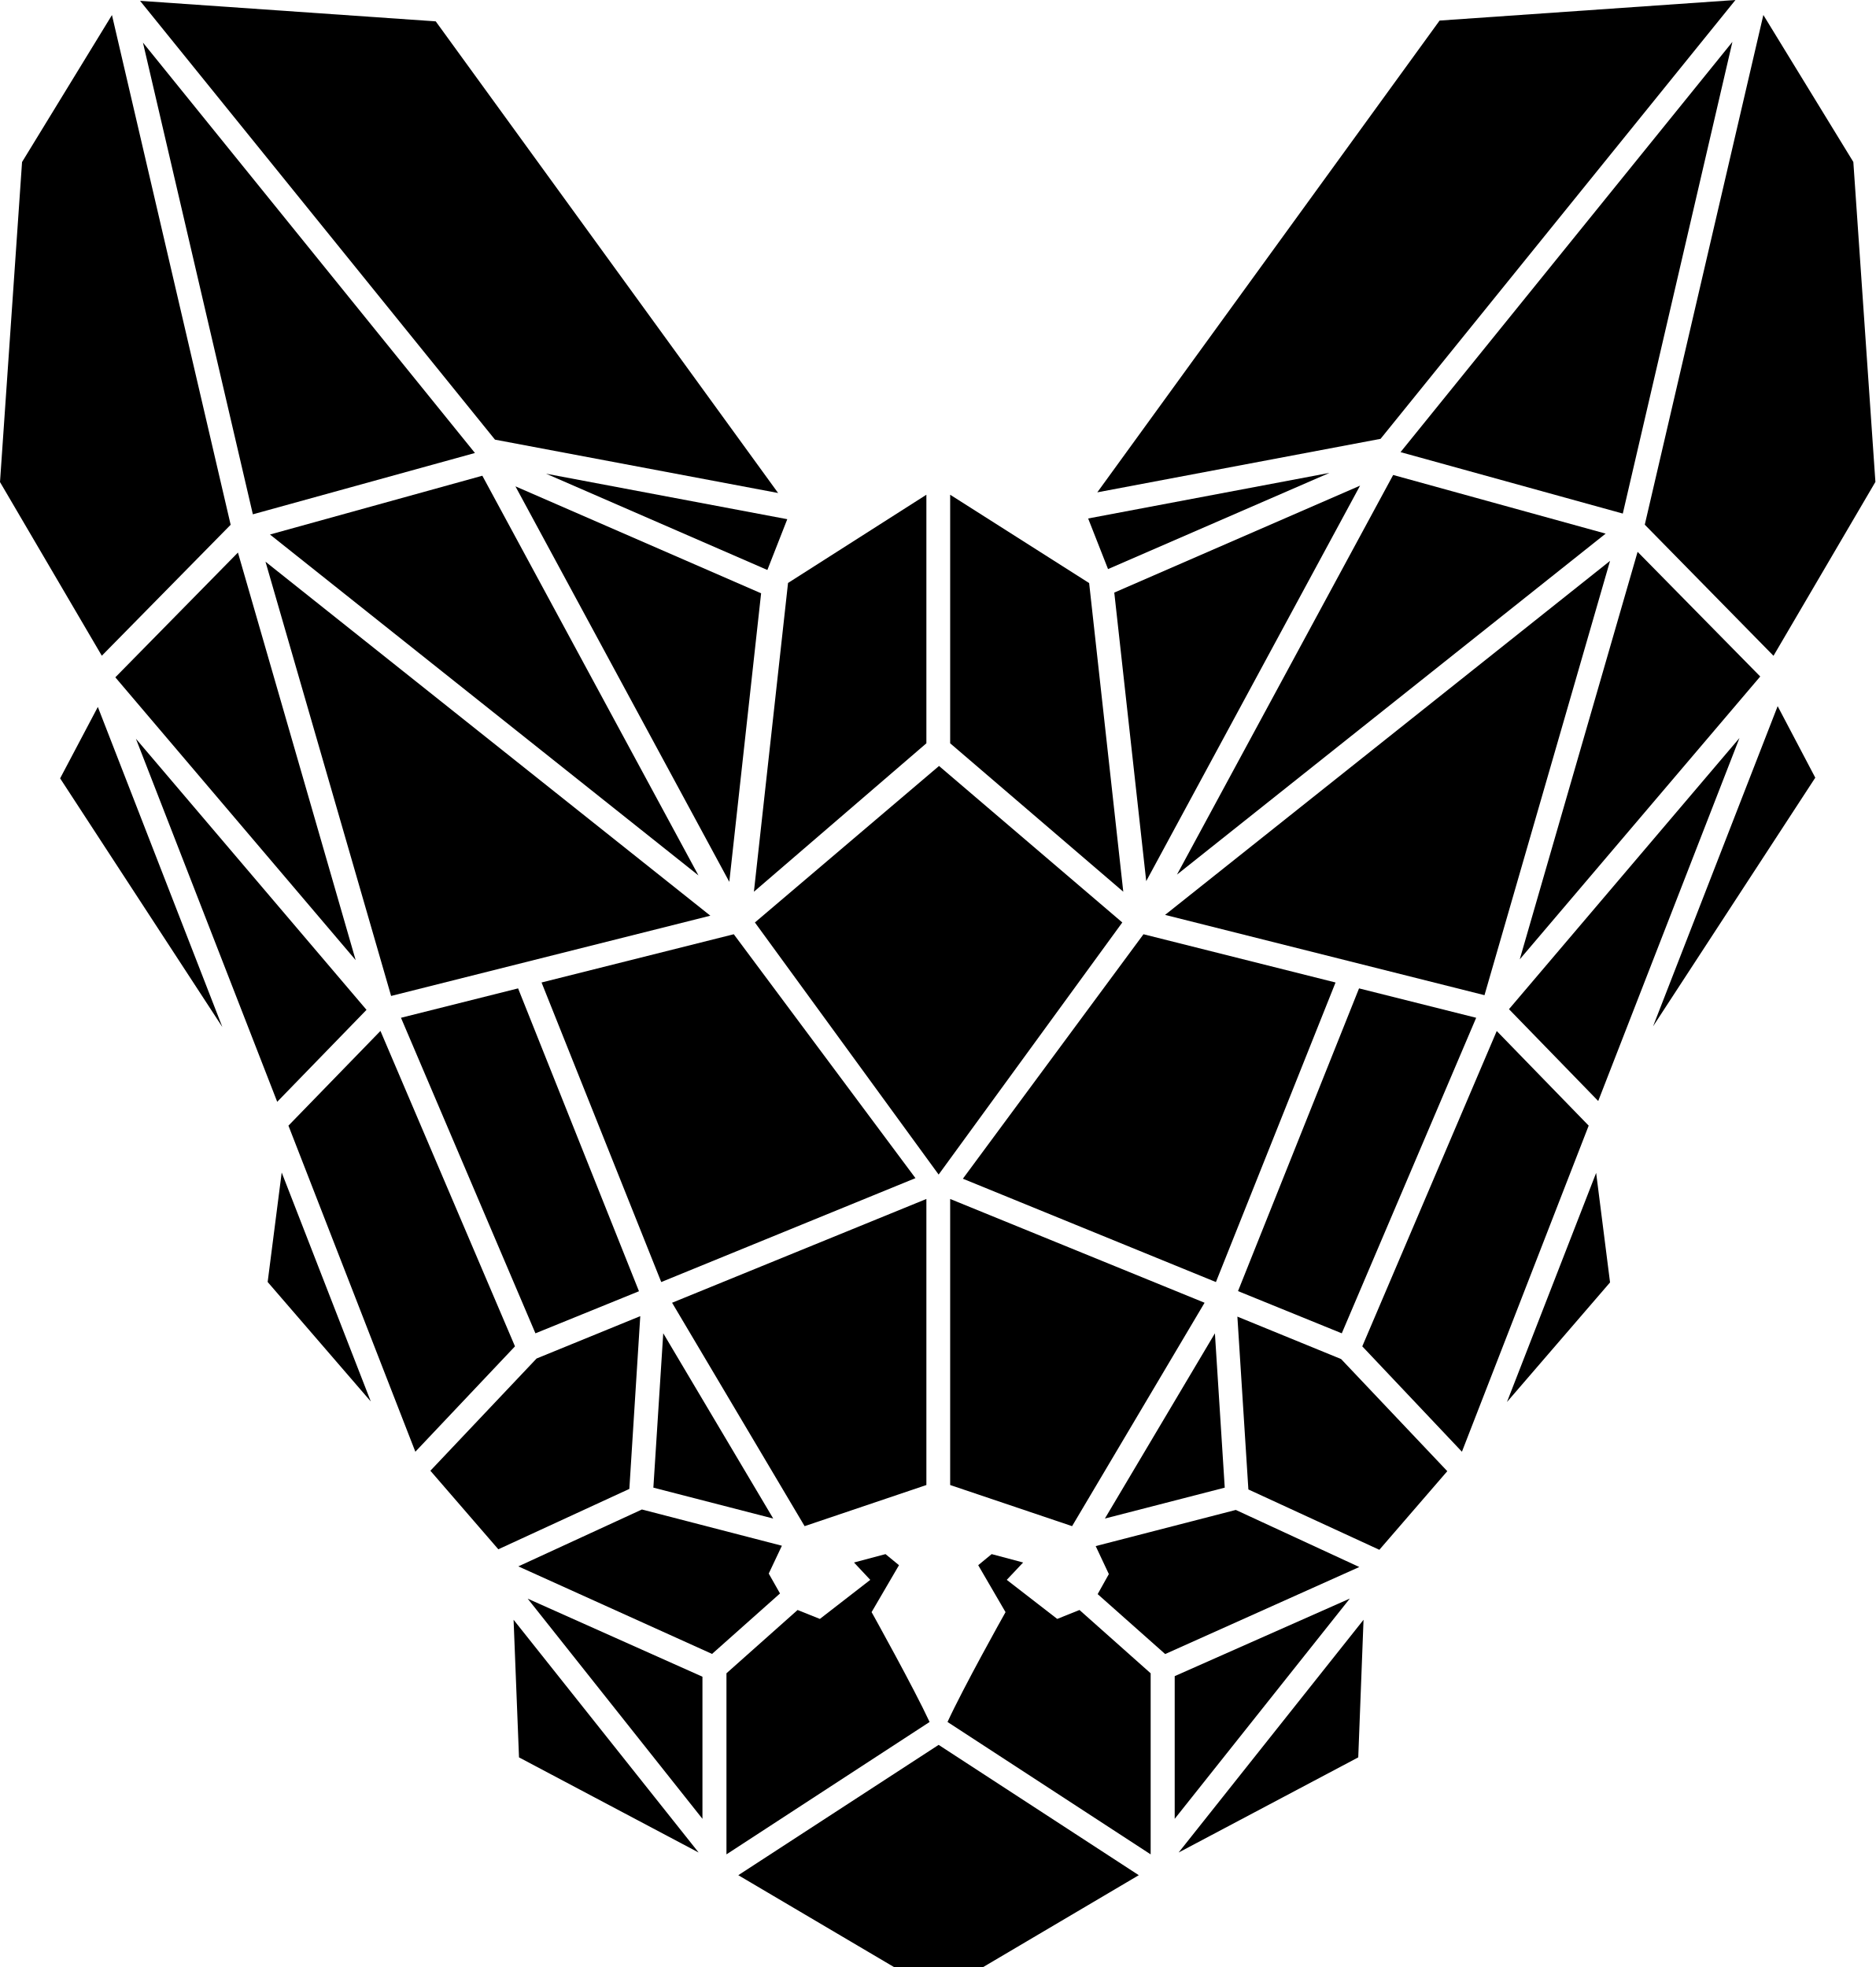
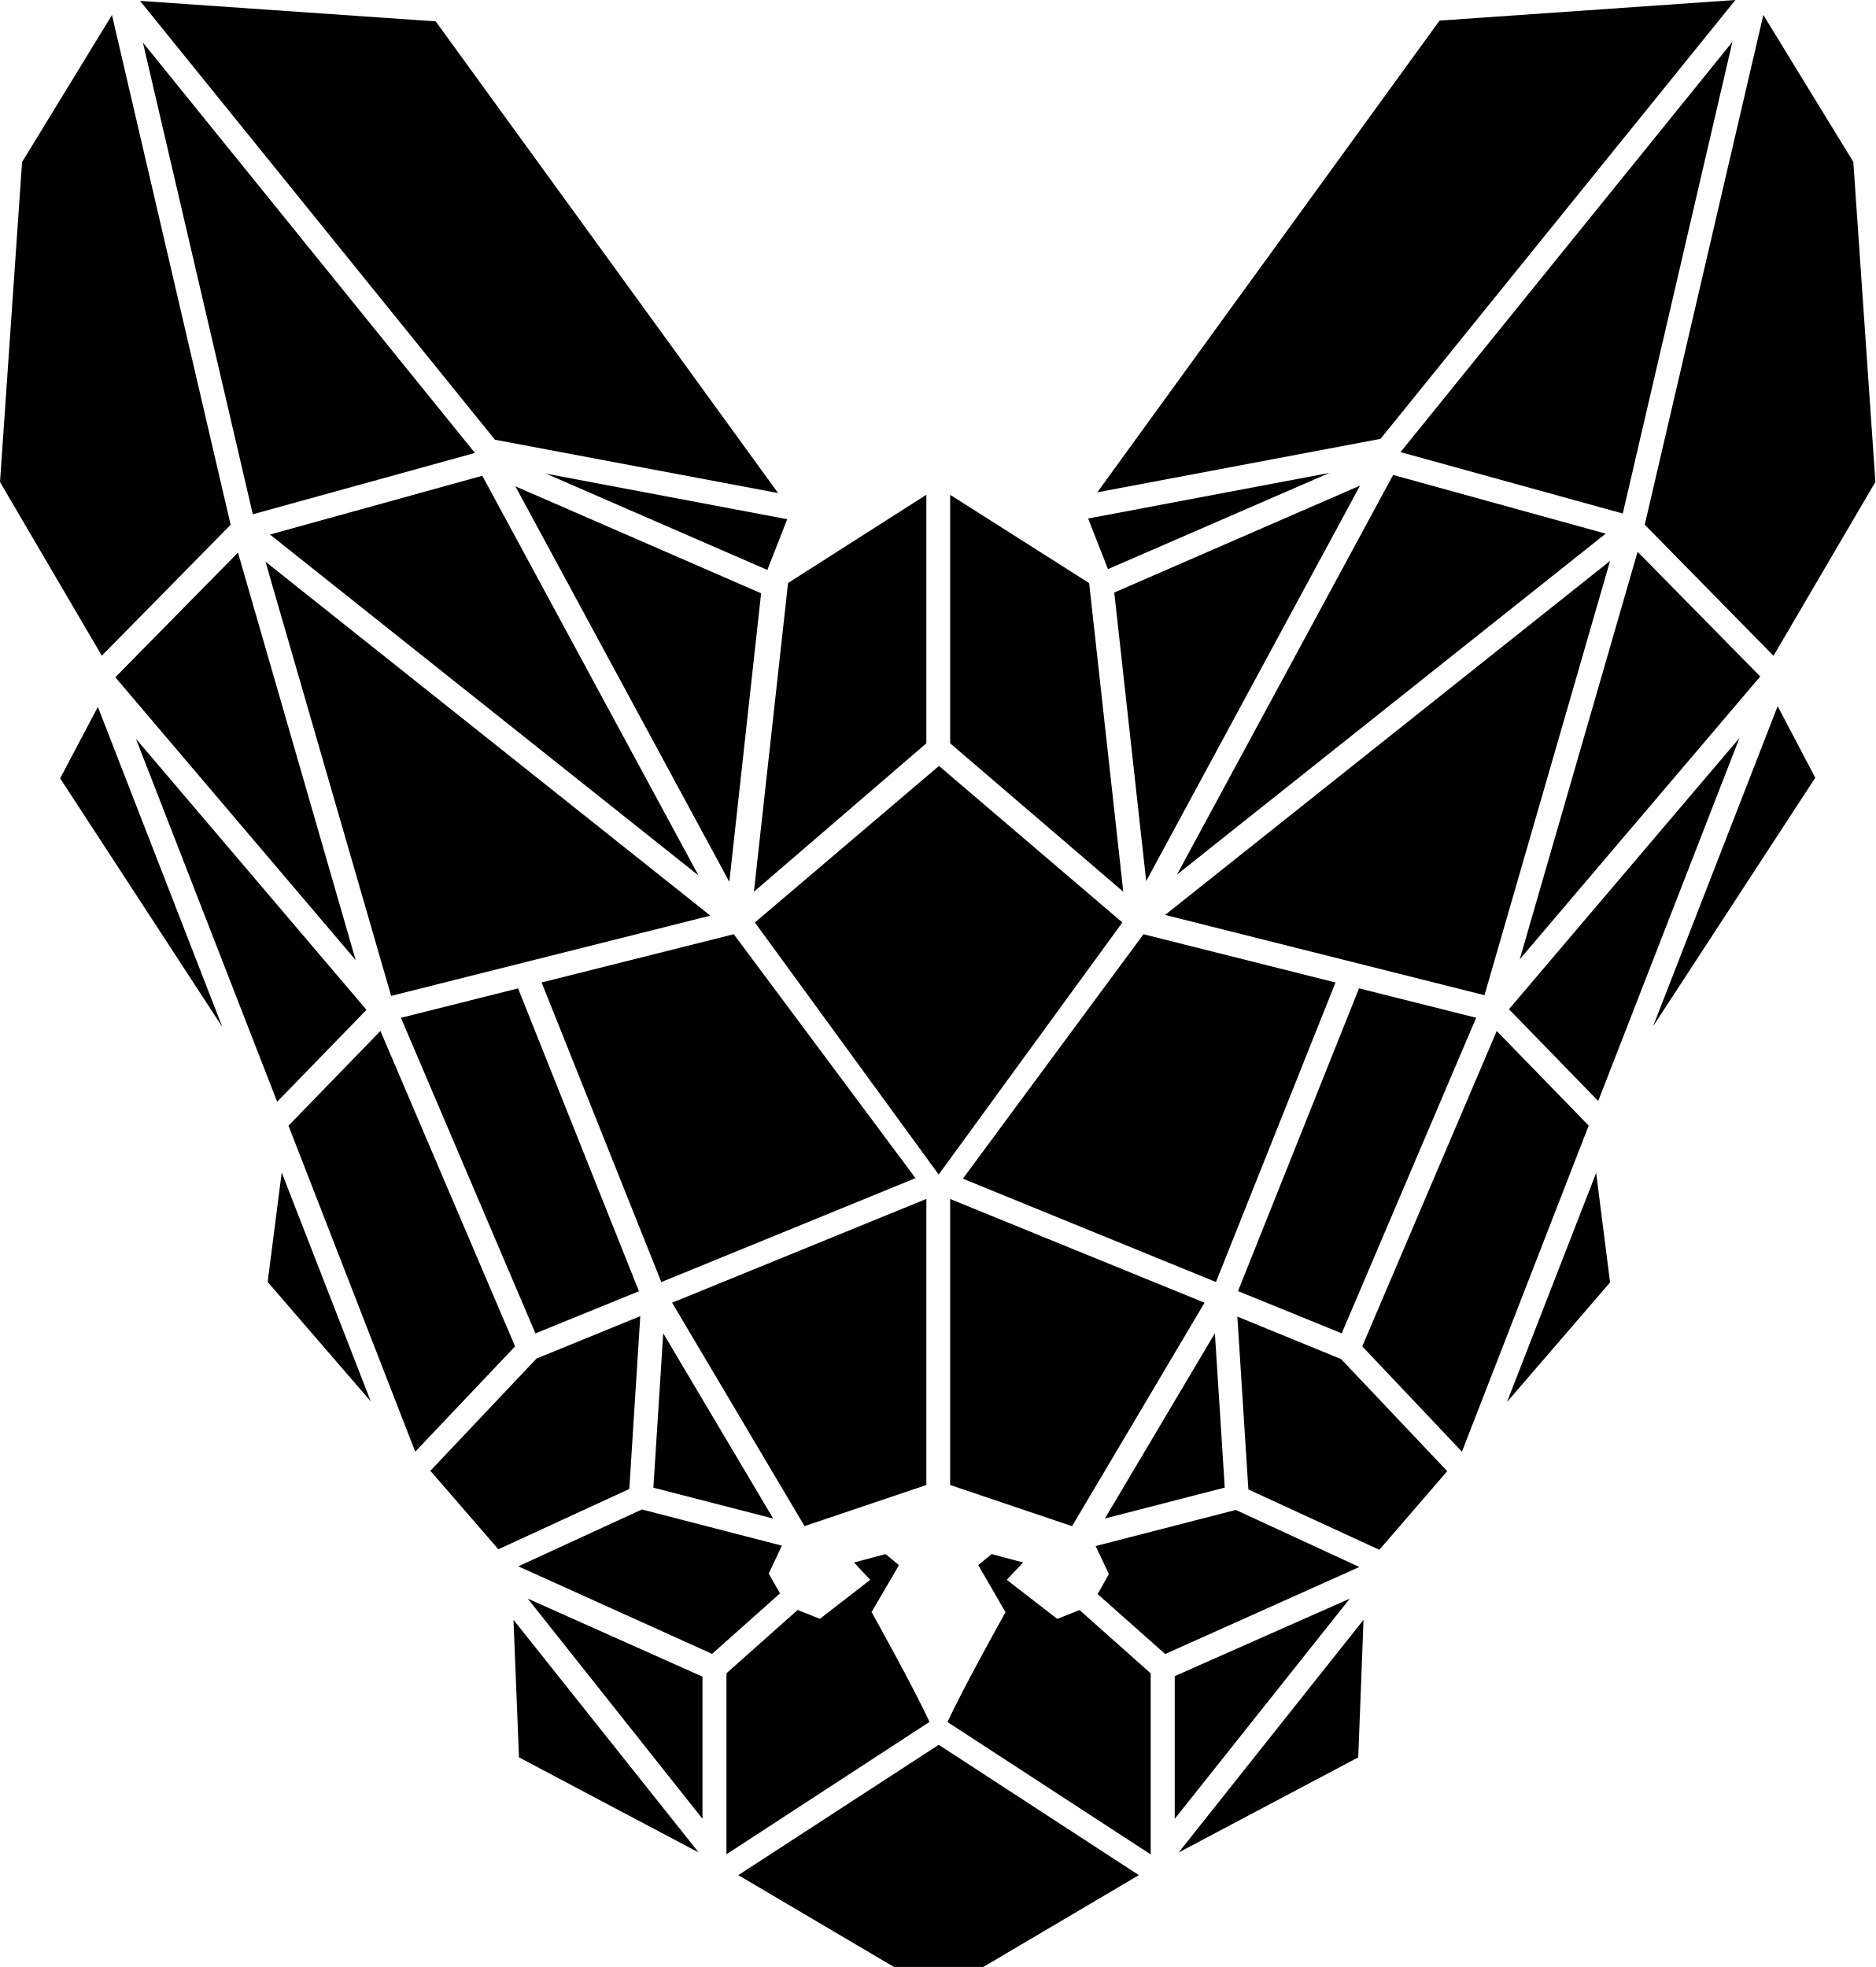
- <svg xmlns="http://www.w3.org/2000/svg" width="339.886" height="356.536" fill="currentColor" viewBox="278.181 303.43 339.886 356.536">
-   <g id="cat" transform="translate(-99.048 -40.73)">
-     <path id="path1" d="M0 0v19.32l-23.755 10.611Z" style="fill:currentColor;fill-rule:nonzero;stroke:none" transform="matrix(1.33333 0 0 -1.33333 504.536 673.838)" />
-     <path id="path2" d="m0 0 24.415-12.934L-.737 18.707Z" style="fill:currentColor;fill-rule:nonzero;stroke:none" transform="matrix(1.33333 0 0 -1.33333 471.29 662.7)" />
-     <path id="path3" d="m0 0-1.342-20.988 16.291-4.2z" style="fill:currentColor;fill-rule:nonzero;stroke:none" transform="matrix(1.33333 0 0 -1.33333 497.43 585.825)" />
-     <path id="path4" d="m0 0 1.787 3.786-19.025 4.927L-34.035.978l26.33-11.9 9.236 8.219z" style="fill:currentColor;fill-rule:nonzero;stroke:none" transform="matrix(1.33333 0 0 -1.33333 516.55 629.385)" />
-     <path id="path5" d="m0 0-14.954-25.18 16.291 4.2z" style="fill:currentColor;fill-rule:nonzero;stroke:none" transform="matrix(1.33333 0 0 -1.33333 597.41 585.836)" />
-     <path id="path6" d="M0 0v38.887l-34.565-14.108 18.013-30.37Z" style="fill:currentColor;fill-rule:nonzero;stroke:none" transform="matrix(1.33333 0 0 -1.33333 545.12 613.333)" />
-     <path id="path7" d="m0 0-14.095-5.76-14.434-15.256 9.236-10.679 17.809 8.209z" style="fill:currentColor;fill-rule:nonzero;stroke:none" transform="matrix(1.33333 0 0 -1.33333 493.267 582.722)" />
-     <path id="path8" d="m0 0 14.02-16.244L1.909 14.884Z" style="fill:currentColor;fill-rule:nonzero;stroke:none" transform="matrix(1.33333 0 0 -1.33333 425.737 576.532)" />
-     <path id="path9" d="m0 0 21.15-12.481h12.148L54.436 0 27.231 17.716Z" style="fill:currentColor;fill-rule:nonzero;stroke:none" transform="matrix(1.33333 0 0 -1.33333 511.033 684.055)" />
-     <path id="path10" d="m0 0-.197.344 3.725 6.383-1.831 1.505-4.281-1.14 2.209-2.359-6.848-5.31-3.031 1.213-9.668-8.604v-24.616L7.689-14.587C5.535-9.947.047-.093 0 0" style="fill:currentColor;fill-rule:nonzero;stroke:none" transform="matrix(1.33333 0 0 -1.33333 535.45 636.834)" />
-     <path id="path11" d="m0 0-6.859 5.31 2.222 2.359-4.278 1.14-1.826-1.505L-7.027.921l-.191-.344C-7.28.484-12.823-9.447-14.912-14.01l27.611-17.998v24.616L3.026 1.213Z" style="fill:currentColor;fill-rule:nonzero;stroke:none" transform="matrix(1.33333 0 0 -1.33333 568.834 637.603)" />
-     <path id="path12" d="m0 0 .719 18.707-25.134-31.641Z" style="fill:currentColor;fill-rule:nonzero;stroke:none" transform="matrix(1.33333 0 0 -1.33333 623.388 662.7)" />
-     <path id="path13" d="M0 0v-19.397l23.801 29.941Z" style="fill:currentColor;fill-rule:nonzero;stroke:none" transform="matrix(1.33333 0 0 -1.33333 590.124 647.975)" />
-     <path id="path14" d="m0 0-19.045-4.914 1.789-3.807-1.521-2.723 9.177-8.147L16.785-7.759z" style="fill:currentColor;fill-rule:nonzero;stroke:none" transform="matrix(1.33333 0 0 -1.33333 601.197 617.85)" />
-     <path id="path15" d="m0 0-12.507-12.877 17.25-44.329L18.285-42.88Z" style="fill:currentColor;fill-rule:nonzero;stroke:none" transform="matrix(1.33333 0 0 -1.33333 446.18 531.024)" />
-     <path id="path16" d="m0 0-16.431 41.171-15.918-3.996 18.275-42.896Z" style="fill:currentColor;fill-rule:nonzero;stroke:none" transform="matrix(1.33333 0 0 -1.33333 493.032 578.208)" />
-     <path id="path17" d="m0 0-24.694 33.156-26.129-6.559 16.268-40.723z" style="fill:currentColor;fill-rule:nonzero;stroke:none" transform="matrix(1.33333 0 0 -1.33333 543.14 557.707)" />
-     <path id="path18" d="M0 0v33.79l-18.805-11.995-4.639-41.976Z" style="fill:currentColor;fill-rule:nonzero;stroke:none" transform="matrix(1.33333 0 0 -1.33333 545.12 478.888)" />
-     <path id="path19" d="m0 0 24.965 34.271L.054 55.546l-25.027-21.275Z" style="fill:currentColor;fill-rule:nonzero;stroke:none" transform="matrix(1.33333 0 0 -1.33333 547.34 557.06)" />
-     <path id="path20" d="m0 0-18.89 12.008v-33.79L4.64-41.96Z" style="fill:currentColor;fill-rule:nonzero;stroke:none" transform="matrix(1.33333 0 0 -1.33333 574.617 449.846)" />
-     <path id="path21" d="m0 0-24.549-33.234L9.846-47.283l16.26 40.724Z" style="fill:currentColor;fill-rule:nonzero;stroke:none" transform="matrix(1.33333 0 0 -1.33333 584.466 513.5)" />
-     <path id="path22" d="m0 0 29.067 53.766-33.409-14.537Z" style="fill:currentColor;fill-rule:nonzero;stroke:none" transform="matrix(1.33333 0 0 -1.33333 584.962 503.875)" />
-     <path id="path23" d="m0 0-32.799-6.197 2.703-6.879z" style="fill:currentColor;fill-rule:nonzero;stroke:none" transform="matrix(1.33333 0 0 -1.33333 618.17 429.876)" />
-     <path id="path24" d="m0 0 1.495-23.496L19.296-31.7l9.236 10.689L14.1-5.77Z" style="fill:currentColor;fill-rule:nonzero;stroke:none" transform="matrix(1.33333 0 0 -1.33333 601.483 582.808)" />
-     <path id="path25" d="m0 0-15.921 3.996-16.451-41.153 14.105-5.739z" style="fill:currentColor;fill-rule:nonzero;stroke:none" transform="matrix(1.33333 0 0 -1.33333 644.76 528.641)" />
-     <path id="path26" d="m0 0-18.277-42.867 13.544-14.326 17.23 44.329z" style="fill:currentColor;fill-rule:nonzero;stroke:none" transform="matrix(1.33333 0 0 -1.33333 648.488 531.041)" />
-     <path id="path27" d="m0 0 14.012 16.26-1.89 14.887z" style="fill:currentColor;fill-rule:nonzero;stroke:none" transform="matrix(1.33333 0 0 -1.33333 650.34 598.288)" />
-     <path id="path28" d="m0 0 58.269 46.354-28.884 7.973Z" style="fill:currentColor;fill-rule:nonzero;stroke:none" transform="matrix(1.33333 0 0 -1.33333 590.535 502.689)" />
-     <path id="path29" d="m0 0-60.483-48.128 43.416-10.914z" style="fill:currentColor;fill-rule:nonzero;stroke:none" transform="matrix(1.33333 0 0 -1.33333 669.023 445.822)" />
-     <path id="path30" d="m0 0-45.112-55.773 30.212-8.351Z" style="fill:currentColor;fill-rule:nonzero;stroke:none" transform="matrix(1.33333 0 0 -1.33333 691.2 351.75)" />
-     <path id="path31" d="m0 0-40.216-2.796-46.525-64.134 38.502 7.272z" style="fill:currentColor;fill-rule:nonzero;stroke:none" transform="matrix(1.33333 0 0 -1.33333 691.751 344.16)" />
-     <path id="path32" d="m0 0 19.201 49.349-31.331-36.865Z" style="fill:currentColor;fill-rule:nonzero;stroke:none" transform="matrix(1.33333 0 0 -1.33333 666.878 543.728)" />
-     <path id="path33" d="m0 0-16.019-55.4 32.688 38.452z" style="fill:currentColor;fill-rule:nonzero;stroke:none" transform="matrix(1.33333 0 0 -1.33333 674.016 444.184)" />
-     <path id="path34" d="m0 0 22.051 33.808-5.114 9.722Z" style="fill:currentColor;fill-rule:nonzero;stroke:none" transform="matrix(1.33333 0 0 -1.33333 676.816 530.197)" />
-     <path id="path35" d="m0 0 13.852 23.641-3 43.493-12.231 19.982-16.117-69.291z" style="fill:currentColor;fill-rule:nonzero;stroke:none" transform="matrix(1.33333 0 0 -1.33333 698.645 463.03)" />
-     <path id="path36" d="m0 0-33.394 14.54 29.07-53.766z" style="fill:currentColor;fill-rule:nonzero;stroke:none" transform="matrix(1.33333 0 0 -1.33333 515.167 451.701)" />
-     <path id="path37" d="m0 0 2.705 6.903-32.781 6.184z" style="fill:currentColor;fill-rule:nonzero;stroke:none" transform="matrix(1.33333 0 0 -1.33333 516.302 447.473)" />
-     <path id="path38" d="m0 0 58.24-46.343L28.865 7.992Z" style="fill:currentColor;fill-rule:nonzero;stroke:none" transform="matrix(1.33333 0 0 -1.33333 426.158 441.046)" />
-     <path id="path39" d="m0 0-60.467 48.123 17.075-59.034z" style="fill:currentColor;fill-rule:nonzero;stroke:none" transform="matrix(1.33333 0 0 -1.33333 505.967 510.137)" />
-     <path id="path40" d="m0 0 30.187 8.338-45.126 55.789Z" style="fill:currentColor;fill-rule:nonzero;stroke:none" transform="matrix(1.33333 0 0 -1.33333 423.055 437.384)" />
-     <path id="path41" d="m0 0-46.537 64.116-40.191 2.793 48.242-59.655Z" style="fill:currentColor;fill-rule:nonzero;stroke:none" transform="matrix(1.33333 0 0 -1.33333 518.25 433.521)" />
-     <path id="path42" d="m0 0-31.341 36.852 19.204-49.354z" style="fill:currentColor;fill-rule:nonzero;stroke:none" transform="matrix(1.33333 0 0 -1.33333 443.652 527.203)" />
-     <path id="path43" d="m0 0-16.001 55.406-16.666-16.961Z" style="fill:currentColor;fill-rule:nonzero;stroke:none" transform="matrix(1.33333 0 0 -1.33333 441.686 518.19)" />
-     <path id="path44" d="m0 0 22.053-33.81L5.126 9.709Z" style="fill:currentColor;fill-rule:nonzero;stroke:none" transform="matrix(1.33333 0 0 -1.33333 388.126 485.243)" />
-     <path id="path45" d="m0 0-16.133 69.294-12.22-19.981-2.998-43.507 13.839-23.61z" style="fill:currentColor;fill-rule:nonzero;stroke:none" transform="matrix(1.33333 0 0 -1.33333 419.03 439.279)" />
-     <path id="path46" d="m0 0 16.573-5.591 18.008 30.37L0 38.887Z" style="fill:currentColor;fill-rule:nonzero;stroke:none" transform="matrix(1.33333 0 0 -1.33333 549.43 613.333)" />
-   </g>
+ <svg xmlns="http://www.w3.org/2000/svg" fill="currentColor" viewBox="278.18 303.43 339.89 356.54">
+   <path d="M0 0v19.32l-23.75 10.61Z" style="fill:currentColor;fill-rule:nonzero;stroke:none" transform="matrix(1.33333 0 0 -1.33333 405.49 633.1)" />
+   <path d="m0 0 24.42-12.93L-.75 18.7Z" style="fill:currentColor;fill-rule:nonzero;stroke:none" transform="matrix(1.33333 0 0 -1.33333 372.24 621.97)" />
+   <path d="m0 0-1.34-20.99 16.29-4.2z" style="fill:currentColor;fill-rule:nonzero;stroke:none" transform="matrix(1.33333 0 0 -1.33333 398.38 545.1)" />
+   <path d="m0 0 1.79 3.79-19.03 4.92-16.8-7.73 26.34-11.9L1.53-2.7z" style="fill:currentColor;fill-rule:nonzero;stroke:none" transform="matrix(1.33333 0 0 -1.33333 417.5 588.65)" />
+   <path d="m0 0-14.95-25.18 16.29 4.2z" style="fill:currentColor;fill-rule:nonzero;stroke:none" transform="matrix(1.33333 0 0 -1.33333 498.36 545.1)" />
+   <path d="M0 0v38.89l-34.56-14.11 18-30.37Z" style="fill:currentColor;fill-rule:nonzero;stroke:none" transform="matrix(1.33333 0 0 -1.33333 446.07 572.6)" />
+   <path d="m0 0-14.1-5.76-14.43-15.26 9.24-10.67 17.8 8.2z" style="fill:currentColor;fill-rule:nonzero;stroke:none" transform="matrix(1.33333 0 0 -1.33333 394.22 542)" />
+   <path d="m0 0 14.02-16.24L1.91 14.88Z" style="fill:currentColor;fill-rule:nonzero;stroke:none" transform="matrix(1.33333 0 0 -1.33333 326.69 535.8)" />
+   <path d="m0 0 21.15-12.48H33.3L54.44 0l-27.2 17.72Z" style="fill:currentColor;fill-rule:nonzero;stroke:none" transform="matrix(1.33333 0 0 -1.33333 411.99 643.32)" />
+   <path d="m0 0-.2.34 3.73 6.39-1.83 1.5-4.28-1.14 2.2-2.36-6.84-5.3-3.03 1.2-9.67-8.6v-24.61l27.6 18C5.55-9.96.06-.1 0 0" style="fill:currentColor;fill-rule:nonzero;stroke:none" transform="matrix(1.33333 0 0 -1.33333 436.4 596.1)" />
+   <path d="m0 0-6.86 5.31 2.22 2.36-4.28 1.14-1.82-1.5 3.71-6.4-.19-.34c-.06-.1-5.6-10.03-7.7-14.59l27.62-18V-7.4L3.03 1.2Z" style="fill:currentColor;fill-rule:nonzero;stroke:none" transform="matrix(1.33333 0 0 -1.33333 469.79 596.87)" />
+   <path d="m0 0 .72 18.7-25.13-31.63Z" style="fill:currentColor;fill-rule:nonzero;stroke:none" transform="matrix(1.33333 0 0 -1.33333 524.34 621.97)" />
+   <path d="M0 0v-19.4l23.8 29.94Z" style="fill:currentColor;fill-rule:nonzero;stroke:none" transform="matrix(1.33333 0 0 -1.33333 491.08 607.25)" />
+   <path d="m0 0-19.05-4.91 1.8-3.81-1.53-2.72 9.18-8.15L16.79-7.76z" style="fill:currentColor;fill-rule:nonzero;stroke:none" transform="matrix(1.33333 0 0 -1.33333 502.15 577.12)" />
+   <path d="m0 0-12.5-12.88L4.73-57.2 18.3-42.88Z" style="fill:currentColor;fill-rule:nonzero;stroke:none" transform="matrix(1.33333 0 0 -1.33333 347.13 490.3)" />
+   <path d="m0 0-16.43 41.17-15.92-4 18.28-42.9Z" style="fill:currentColor;fill-rule:nonzero;stroke:none" transform="matrix(1.33333 0 0 -1.33333 393.98 537.48)" />
+   <path d="m0 0-24.7 33.16-26.12-6.56 16.27-40.73z" style="fill:currentColor;fill-rule:nonzero;stroke:none" transform="matrix(1.33333 0 0 -1.33333 444.1 516.98)" />
+   <path d="M0 0v33.79l-18.8-12-4.64-41.97Z" style="fill:currentColor;fill-rule:nonzero;stroke:none" transform="matrix(1.33333 0 0 -1.33333 446.07 438.16)" />
+   <path d="m0 0 24.97 34.27L.04 55.55l-25.02-21.28Z" style="fill:currentColor;fill-rule:nonzero;stroke:none" transform="matrix(1.33333 0 0 -1.33333 448.3 516.33)" />
+   <path d="m0 0-18.89 12v-33.78L4.64-41.96Z" style="fill:currentColor;fill-rule:nonzero;stroke:none" transform="matrix(1.33333 0 0 -1.33333 475.57 409.12)" />
+   <path d="m0 0-24.55-33.23 34.4-14.05L26.1-6.56Z" style="fill:currentColor;fill-rule:nonzero;stroke:none" transform="matrix(1.33333 0 0 -1.33333 485.42 472.77)" />
+   <path d="m0 0 29.07 53.77-33.41-14.54Z" style="fill:currentColor;fill-rule:nonzero;stroke:none" transform="matrix(1.33333 0 0 -1.33333 485.91 463.14)" />
+   <path d="m0 0-32.8-6.2 2.7-6.88z" style="fill:currentColor;fill-rule:nonzero;stroke:none" transform="matrix(1.33333 0 0 -1.33333 519.12 389.15)" />
+   <path d="m0 0 1.5-23.5 17.8-8.2 9.23 10.69L14.1-5.77Z" style="fill:currentColor;fill-rule:nonzero;stroke:none" transform="matrix(1.33333 0 0 -1.33333 502.43 542.08)" />
+   <path d="m0 0-15.92 4-16.45-41.16 14.1-5.74z" style="fill:currentColor;fill-rule:nonzero;stroke:none" transform="matrix(1.33333 0 0 -1.33333 545.71 487.91)" />
+   <path d="m0 0-18.28-42.87 13.55-14.32L12.5-12.86z" style="fill:currentColor;fill-rule:nonzero;stroke:none" transform="matrix(1.33333 0 0 -1.33333 549.44 490.31)" />
+   <path d="m0 0 14.01 16.26-1.89 14.89z" style="fill:currentColor;fill-rule:nonzero;stroke:none" transform="matrix(1.33333 0 0 -1.33333 551.3 557.56)" />
+   <path d="m0 0 58.27 46.35-28.89 7.98Z" style="fill:currentColor;fill-rule:nonzero;stroke:none" transform="matrix(1.33333 0 0 -1.33333 491.49 461.96)" />
+   <path d="m0 0-60.48-48.13 43.41-10.91z" style="fill:currentColor;fill-rule:nonzero;stroke:none" transform="matrix(1.33333 0 0 -1.33333 569.98 405.1)" />
+   <path d="m0 0-45.11-55.77 30.21-8.35Z" style="fill:currentColor;fill-rule:nonzero;stroke:none" transform="matrix(1.33333 0 0 -1.33333 592.15 311.02)" />
+   <path d="m0 0-40.22-2.8-46.52-64.13 38.5 7.27z" style="fill:currentColor;fill-rule:nonzero;stroke:none" transform="matrix(1.33333 0 0 -1.33333 592.7 303.43)" />
+   <path d="m0 0 19.2 49.35-31.33-36.87Z" style="fill:currentColor;fill-rule:nonzero;stroke:none" transform="matrix(1.33333 0 0 -1.33333 567.83 503)" />
+   <path d="m0 0-16.02-55.4 32.69 38.45z" style="fill:currentColor;fill-rule:nonzero;stroke:none" transform="matrix(1.33333 0 0 -1.33333 574.97 403.45)" />
+   <path d="m0 0 22.05 33.8-5.11 9.73Z" style="fill:currentColor;fill-rule:nonzero;stroke:none" transform="matrix(1.33333 0 0 -1.33333 577.77 489.47)" />
+   <path d="m0 0 13.85 23.64-3 43.5-12.23 19.98-16.12-69.3z" style="fill:currentColor;fill-rule:nonzero;stroke:none" transform="matrix(1.33333 0 0 -1.33333 599.6 422.3)" />
+   <path d="m0 0-33.4 14.54 29.08-53.77z" style="fill:currentColor;fill-rule:nonzero;stroke:none" transform="matrix(1.33333 0 0 -1.33333 416.12 410.97)" />
+   <path d="m0 0 2.7 6.9-32.78 6.19z" style="fill:currentColor;fill-rule:nonzero;stroke:none" transform="matrix(1.33333 0 0 -1.33333 417.25 406.74)" />
+   <path d="m0 0 58.24-46.34L28.86 7.99Z" style="fill:currentColor;fill-rule:nonzero;stroke:none" transform="matrix(1.33333 0 0 -1.33333 327.11 400.32)" />
+   <path d="m0 0-60.47 48.12 17.08-59.03z" style="fill:currentColor;fill-rule:nonzero;stroke:none" transform="matrix(1.33333 0 0 -1.33333 406.92 469.4)" />
+   <path d="m0 0 30.19 8.34-45.13 55.79Z" style="fill:currentColor;fill-rule:nonzero;stroke:none" transform="matrix(1.33333 0 0 -1.33333 324 396.65)" />
+   <path d="m0 0-46.54 64.12-40.19 2.79 48.24-59.66Z" style="fill:currentColor;fill-rule:nonzero;stroke:none" transform="matrix(1.33333 0 0 -1.33333 419.2 392.8)" />
+   <path d="m0 0-31.34 36.85 19.2-49.35z" style="fill:currentColor;fill-rule:nonzero;stroke:none" transform="matrix(1.33333 0 0 -1.33333 344.6 486.47)" />
+   <path d="m0 0-16 55.4-16.67-16.95Z" style="fill:currentColor;fill-rule:nonzero;stroke:none" transform="matrix(1.33333 0 0 -1.33333 342.64 477.46)" />
+   <path d="m0 0 22.05-33.81L5.13 9.71Z" style="fill:currentColor;fill-rule:nonzero;stroke:none" transform="matrix(1.33333 0 0 -1.33333 289.08 444.51)" />
+   <path d="m0 0-16.13 69.3-12.22-19.99-3-43.5 13.84-23.61z" style="fill:currentColor;fill-rule:nonzero;stroke:none" transform="matrix(1.33333 0 0 -1.33333 319.98 398.55)" />
+   <path d="m0 0 16.57-5.6 18.01 30.38L0 38.88Z" style="fill:currentColor;fill-rule:nonzero;stroke:none" transform="matrix(1.33333 0 0 -1.33333 450.38 572.6)" />
</svg>
